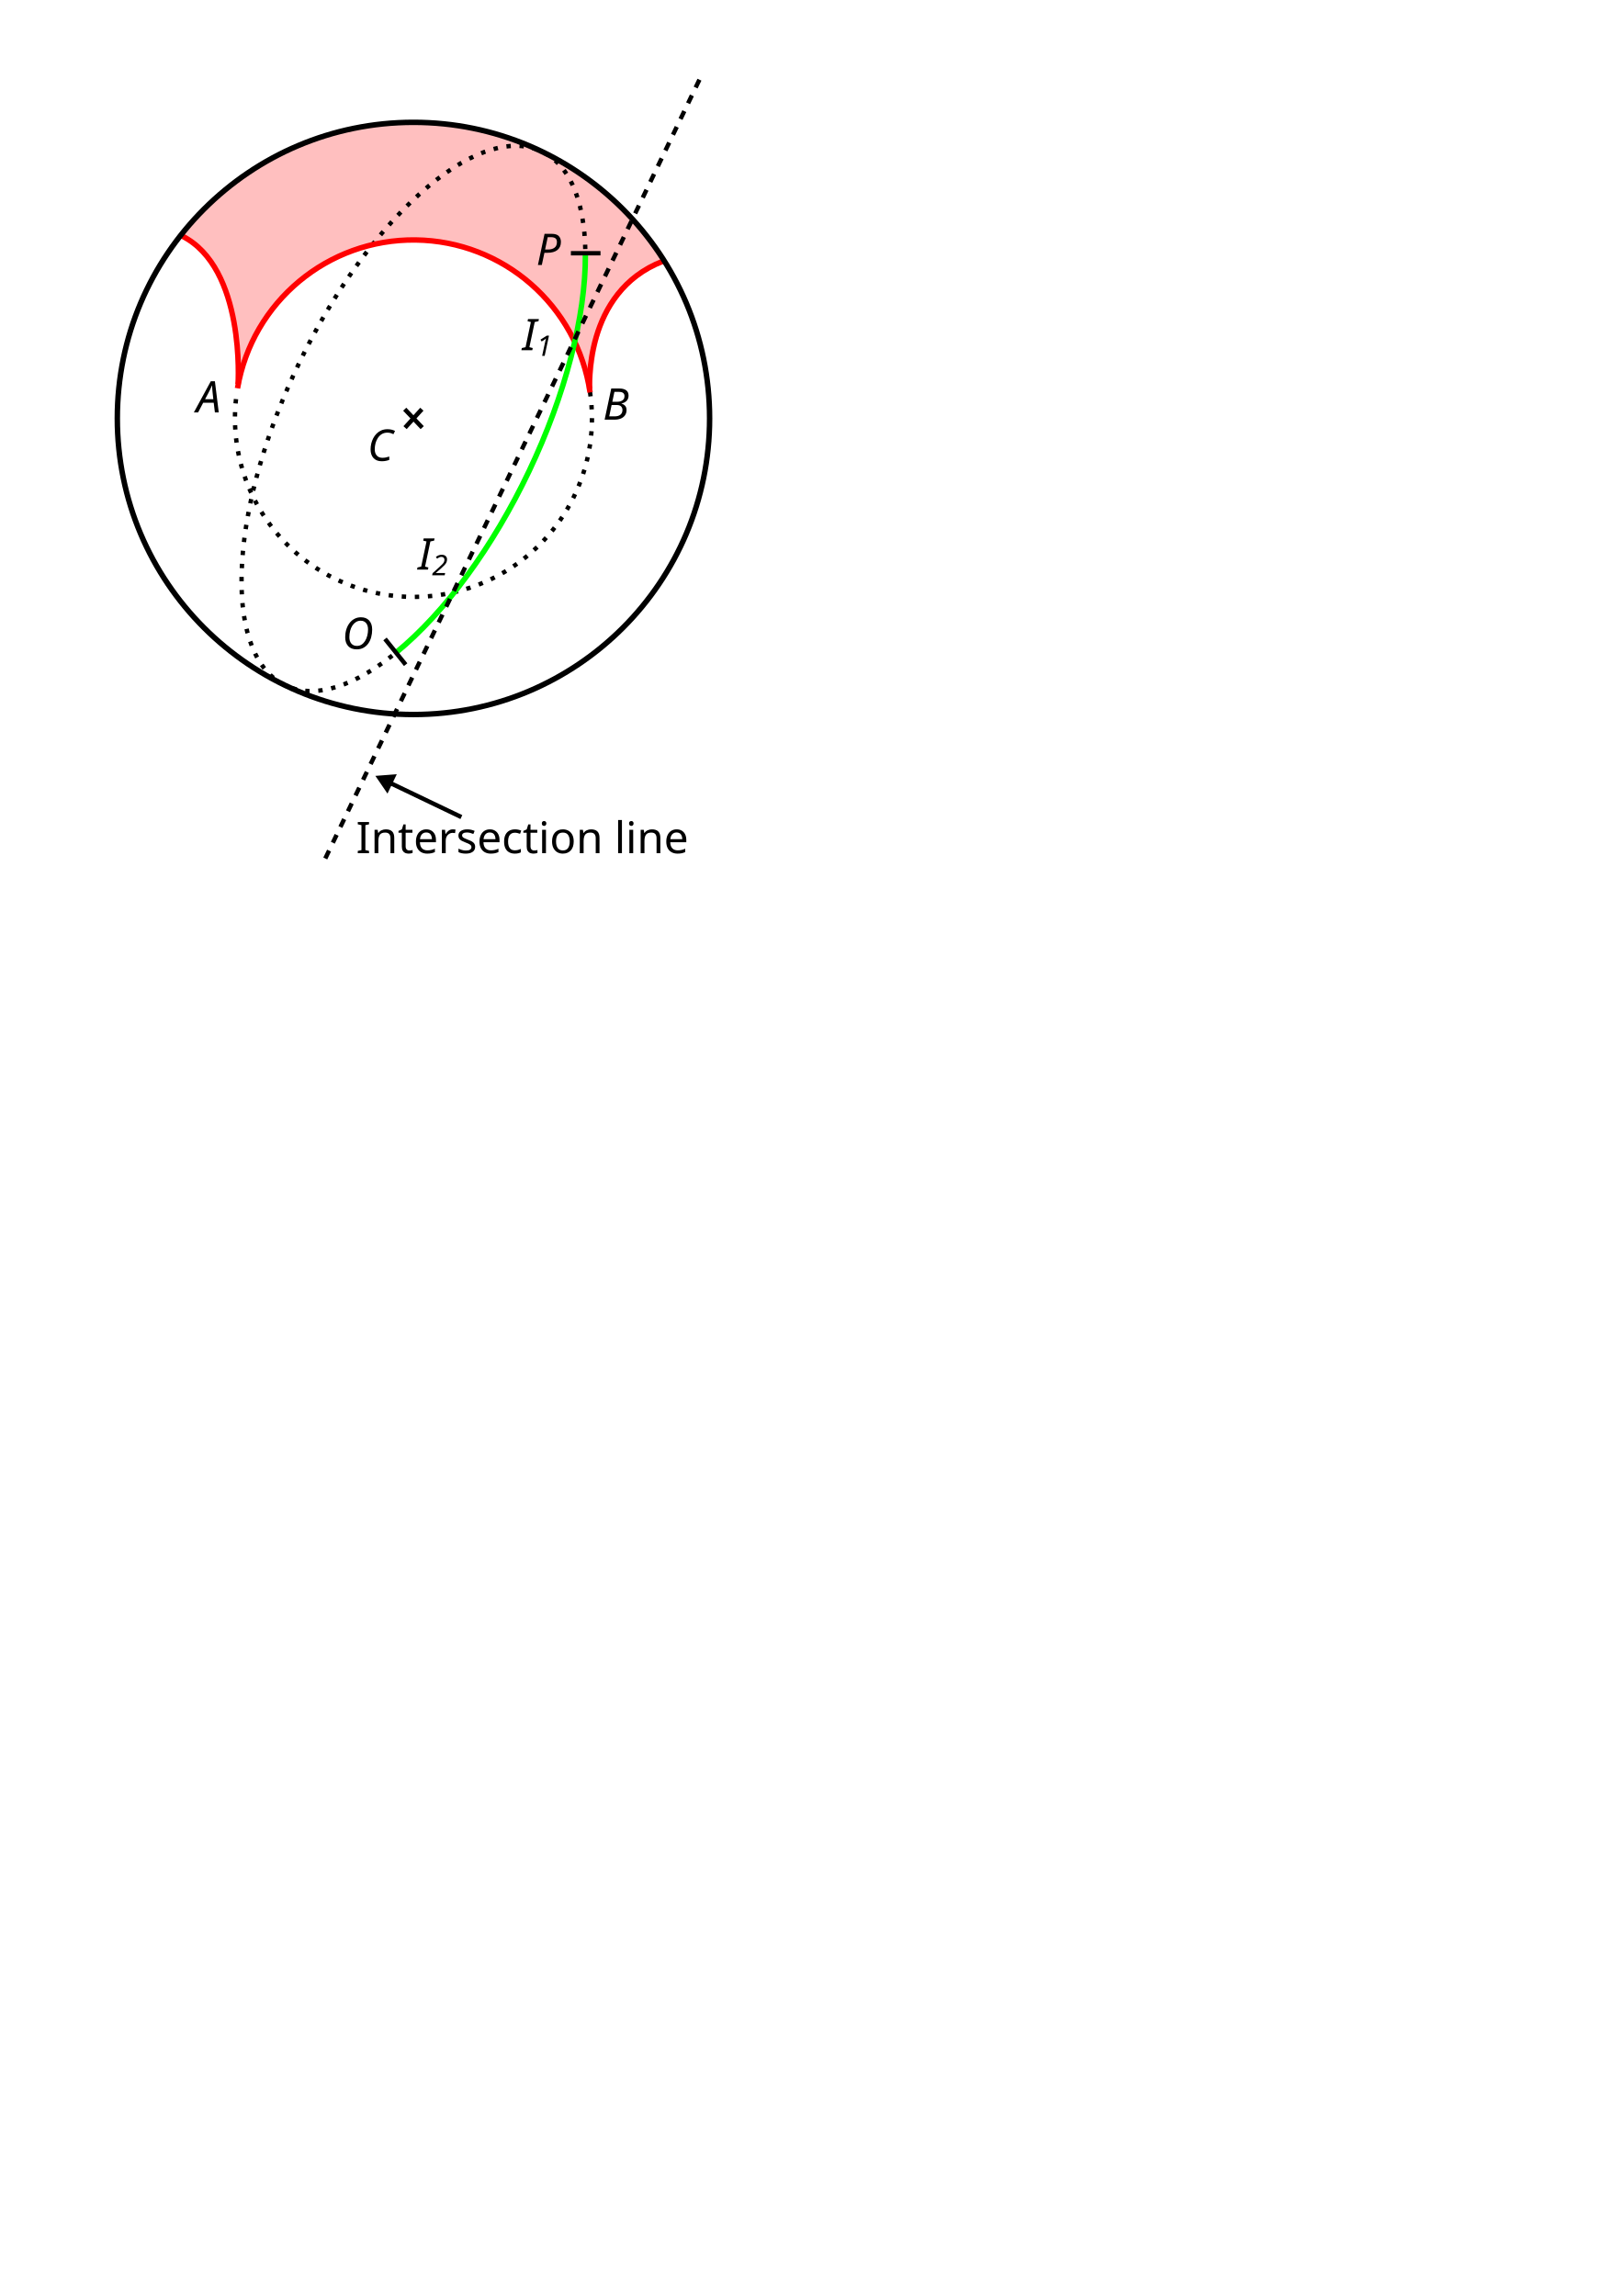
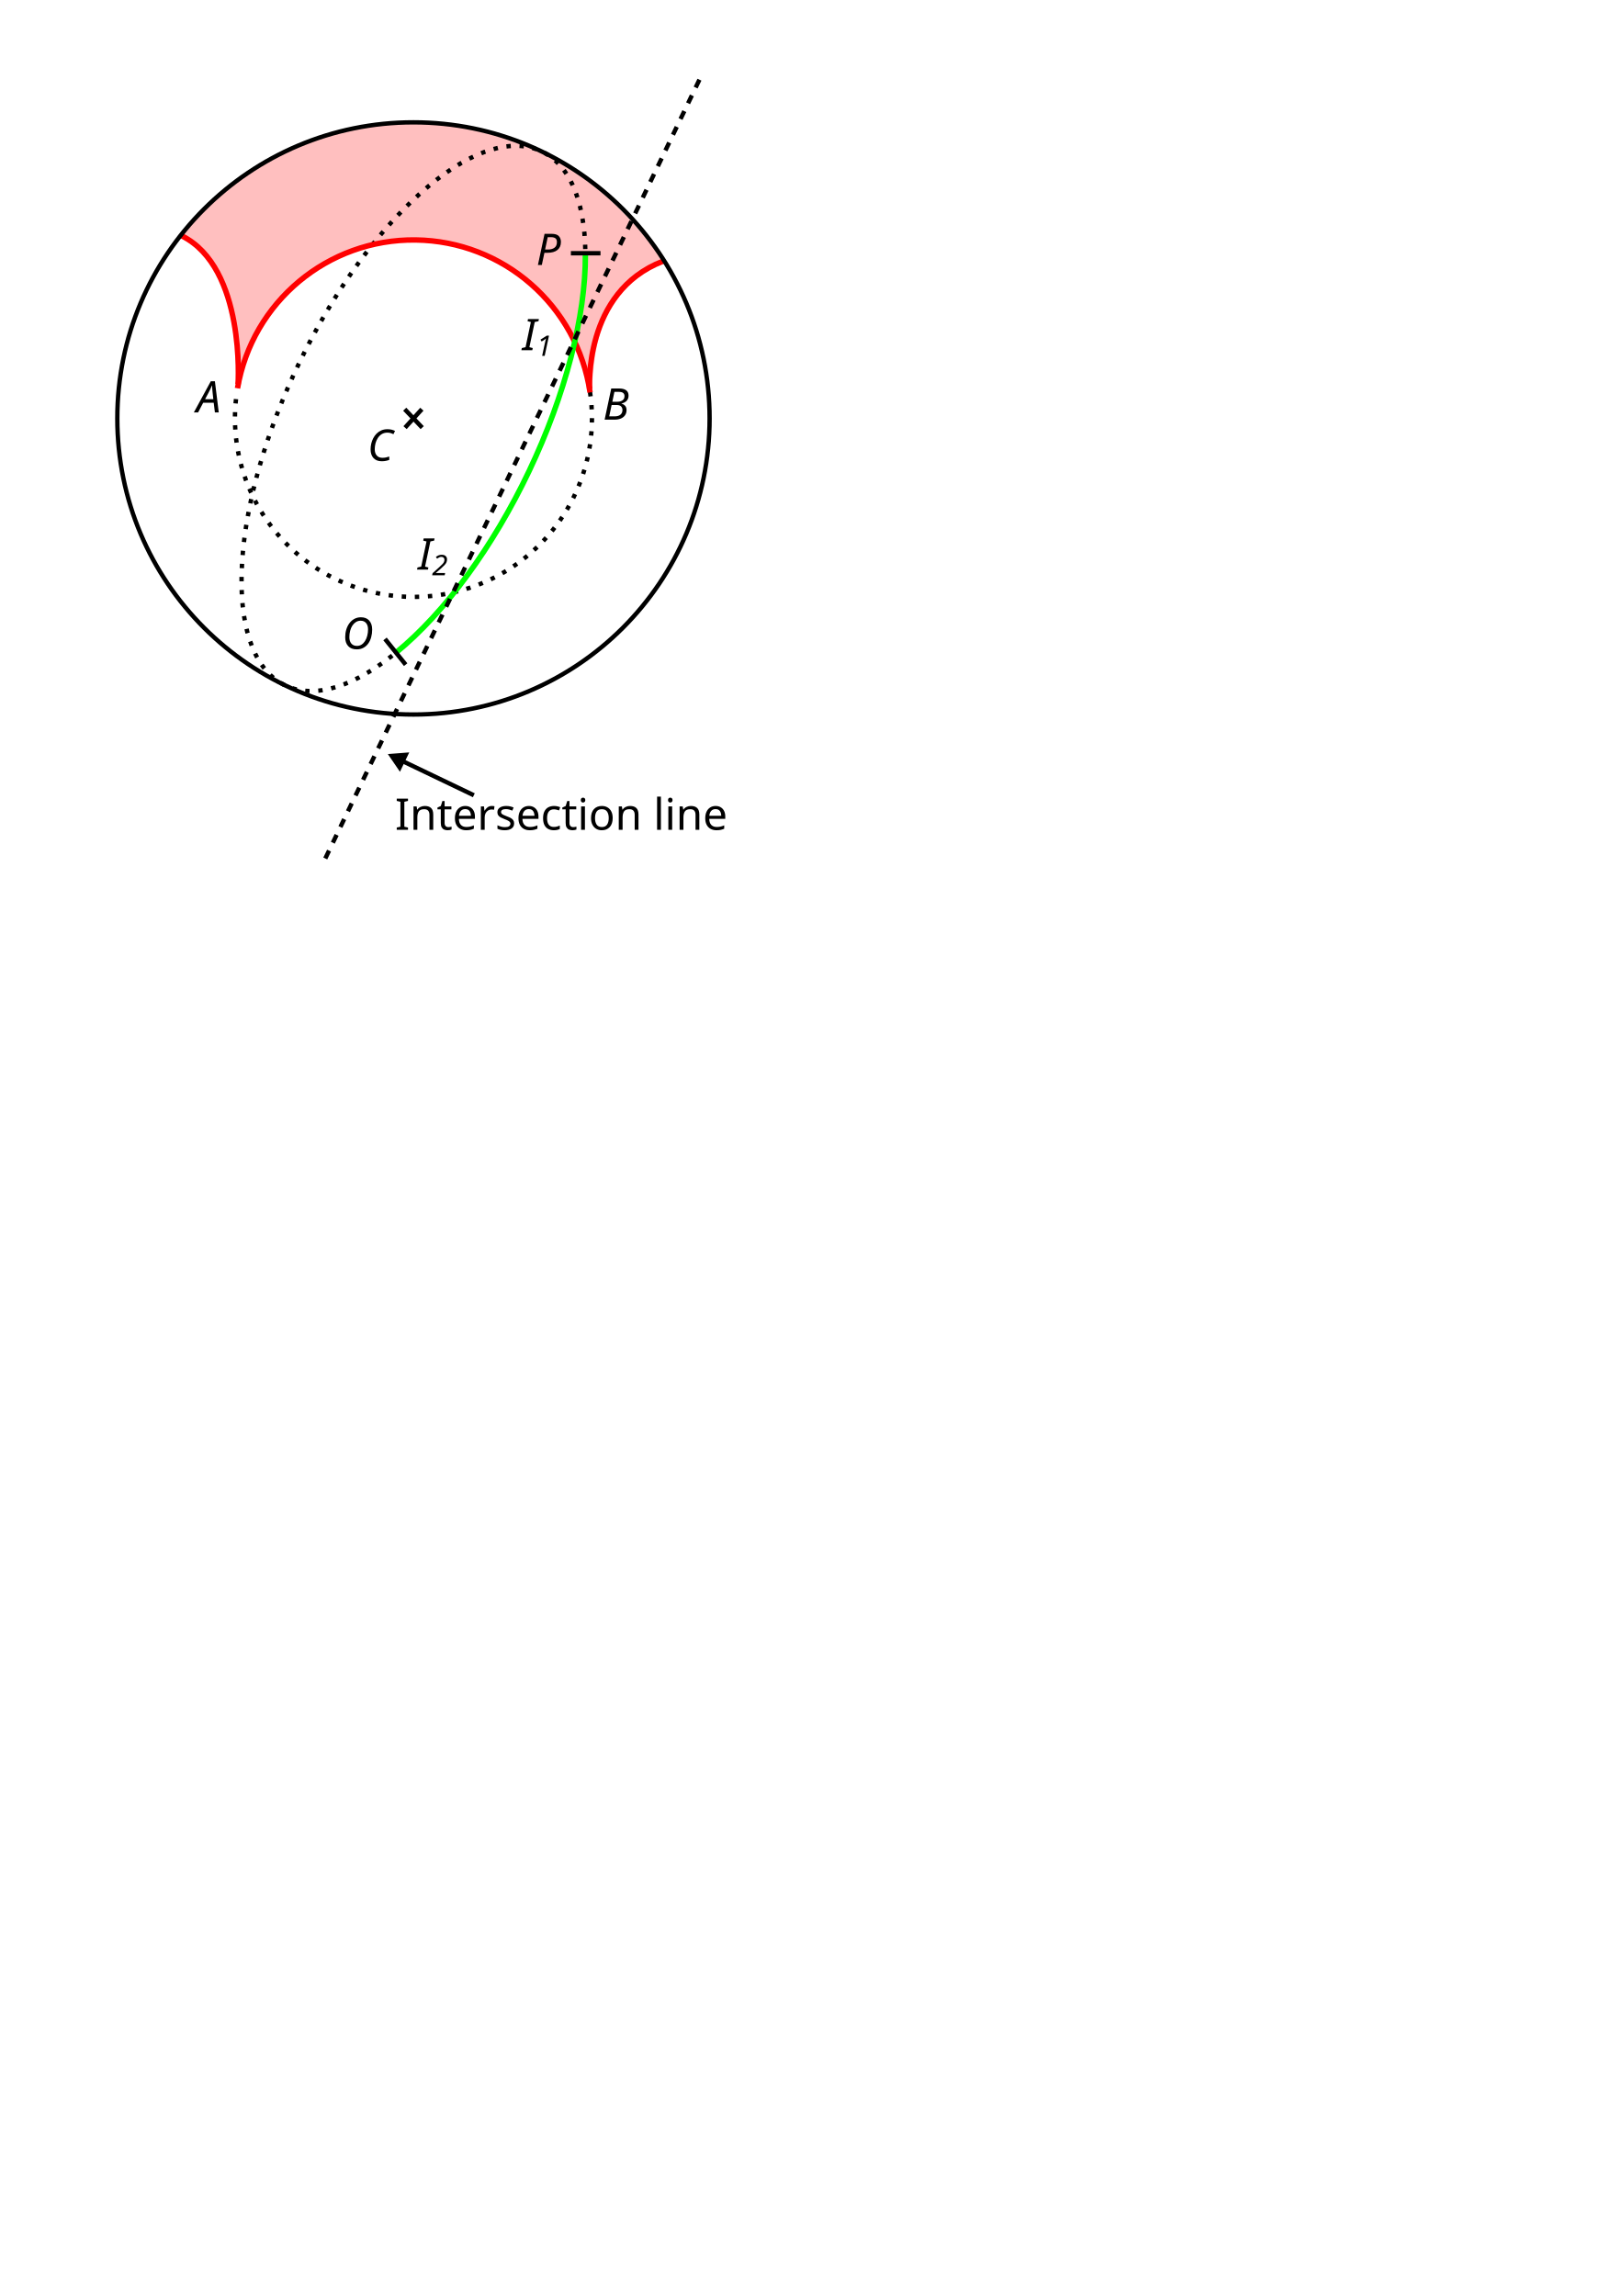
<svg xmlns="http://www.w3.org/2000/svg" width="210mm" height="297mm" viewBox="0 0 744.094 1052.362" id="svg2" version="1.1">
  <defs id="defs4">
    <marker orient="auto" refY="0.0" refX="0.0" id="TriangleOutM" style="overflow:visible">
      <path id="path4410" d="M 5.77,0.0 L -2.88,5.0 L -2.88,-5.0 L 5.77,0.0 z " style="fill-rule:evenodd;stroke:#000000;stroke-width:1pt;stroke-opacity:1;fill:#000000;fill-opacity:1" transform="scale(0.4)" />
    </marker>
  </defs>
  <g id="layer1">
    <path style="fill:none;fill-rule:evenodd;stroke:#ff0000;stroke-width:2.5;stroke-linecap:butt;stroke-linejoin:miter;stroke-miterlimit:4;stroke-dasharray:none;stroke-opacity:1" d="m 270.216,178.328 c 0,0 -3.03,-44.447 33.588,-58.589" id="path4190" />
    <path style="fill:none;fill-rule:evenodd;stroke:#ff0000;stroke-width:2.5;stroke-linecap:butt;stroke-linejoin:miter;stroke-miterlimit:4;stroke-dasharray:none;stroke-opacity:1" d="m 109.096,176.055 c 0,0 3.536,-53.286 -25.759,-67.933" id="path4188" />
    <path style="fill:#ff0000;fill-opacity:0.252;fill-rule:evenodd;stroke:none;stroke-width:1px;stroke-linecap:butt;stroke-linejoin:miter;stroke-opacity:1" d="m 108.591,178.58 c 16.847,-84.668 137.886,-97.48 162.635,0 1.684,-33.335 10.27,-47.73 32.83,-58.589 C 248.329,38.422 146.472,35.644 82.833,107.365 c 24.244,15.826 26.589,35.171 25.759,71.216 z" id="path4172" />
-     <circle style="fill:none;fill-opacity:1;stroke:#000000;stroke-width:2.5;stroke-miterlimit:4;stroke-dasharray:none;stroke-dashoffset:0;stroke-opacity:1" id="path4136" cx="189.475" cy="191.785" r="135.714" />
+     <circle style="fill:none;fill-opacity:1;stroke:#000000;stroke-width:2;stroke-miterlimit:4;stroke-dasharray:none;stroke-dashoffset:0;stroke-opacity:1" id="path4136" cx="189.475" cy="191.785" r="135.714" />
    <path style="fill:none;fill-opacity:1;stroke:#000000;stroke-width:2;stroke-miterlimit:4;stroke-dasharray:2, 4;stroke-dashoffset:0;stroke-opacity:1" id="path4140-8" d="m 270.384,179.699 a 81.807,81.807 0 0 1 -36.543,80.817 81.807,81.807 0 0 1 -88.695,0.024 81.807,81.807 0 0 1 -36.587,-80.797" />
    <path style="fill:none;fill-opacity:1;stroke:#000000;stroke-width:2;stroke-miterlimit:4;stroke-dasharray:2, 4;stroke-dashoffset:0;stroke-opacity:1" id="path4138-3" transform="matrix(0.9014003,0.4329867,-0.4329867,0.9014003,0,0)" d="m 292.15,193.037 a 58.213,135.757 0 0 1 -80.416,-8.444 58.213,135.757 0 0 1 0.086,-187.726 58.213,135.757 0 0 1 80.424,-8.043" />
    <path style="fill:none;fill-opacity:1;stroke:#ff0000;stroke-width:2.5;stroke-miterlimit:4;stroke-dasharray:none;stroke-dashoffset:0;stroke-opacity:1" id="path4140" d="m 108.843,177.968 a 81.807,81.807 0 0 1 81.598,-67.985 81.807,81.807 0 0 1 79.969,69.893" />
    <path style="fill:none;fill-opacity:1;stroke:#00ff00;stroke-width:2.5;stroke-miterlimit:4;stroke-dasharray:none;stroke-dashoffset:0;stroke-opacity:1" id="path4138" transform="matrix(0.9014003,0.4329867,-0.4329867,0.9014003,0,0)" d="M 292.388,-10.879 A 58.213,135.757 0 0 1 312.043,89.578 58.213,135.757 0 0 1 293.188,190.867" />
    <path style="fill:none;fill-rule:evenodd;stroke:#000000;stroke-width:2;stroke-linecap:butt;stroke-linejoin:miter;stroke-miterlimit:4;stroke-dasharray:none;stroke-opacity:1" d="m 176.439,292.856 9.464,11.786" id="path4174" />
    <path style="fill:none;fill-rule:evenodd;stroke:#000000;stroke-width:2;stroke-linecap:butt;stroke-linejoin:miter;stroke-miterlimit:4;stroke-dasharray:none;stroke-opacity:1" d="m 261.618,116.071 13.571,0" id="path4176" />
    <text xml:space="preserve" style="font-style:normal;font-weight:normal;font-size:20px;line-height:125%;font-family:sans-serif;letter-spacing:0px;word-spacing:0px;fill:#000000;fill-opacity:1;stroke:none;stroke-width:1px;stroke-linecap:butt;stroke-linejoin:miter;stroke-opacity:1" x="156.756" y="297.425" id="text4178">
      <tspan id="tspan4180" x="156.756" y="297.425" style="font-style:italic;font-variant:normal;font-weight:normal;font-stretch:normal;font-family:sans-serif;-inkscape-font-specification:'sans-serif Italic'">O</tspan>
    </text>
    <text xml:space="preserve" style="font-style:normal;font-weight:normal;font-size:20px;line-height:125%;font-family:sans-serif;letter-spacing:0px;word-spacing:0px;fill:#000000;fill-opacity:1;stroke:none;stroke-width:1px;stroke-linecap:butt;stroke-linejoin:miter;stroke-opacity:1" x="245.706" y="121.45" id="text4178-5">
      <tspan id="tspan4180-7" x="245.706" y="121.45" style="font-style:italic;font-variant:normal;font-weight:normal;font-stretch:normal;font-family:sans-serif;-inkscape-font-specification:'sans-serif Italic'">P</tspan>
    </text>
    <text xml:space="preserve" style="font-style:normal;font-weight:normal;font-size:20px;line-height:125%;font-family:sans-serif;letter-spacing:0px;word-spacing:0px;fill:#000000;fill-opacity:1;stroke:none;stroke-width:1px;stroke-linecap:butt;stroke-linejoin:miter;stroke-opacity:1" x="168.39" y="211.208" id="text4178-55">
      <tspan id="tspan4180-5" x="168.39" y="211.208" style="font-style:italic;font-variant:normal;font-weight:normal;font-stretch:normal;font-family:sans-serif;-inkscape-font-specification:'sans-serif Italic'">C</tspan>
    </text>
    <path style="fill:none;fill-rule:evenodd;stroke:#000000;stroke-width:2;stroke-linecap:butt;stroke-linejoin:miter;stroke-miterlimit:4;stroke-dasharray:4,4;stroke-dashoffset:0;stroke-opacity:1" d="M 149.068,393.475 322.138,33.17" id="path4272" />
-     <text xml:space="preserve" style="font-style:normal;font-weight:normal;font-size:20px;line-height:125%;font-family:sans-serif;letter-spacing:0px;word-spacing:0px;fill:#000000;fill-opacity:1;stroke:none;stroke-width:1px;stroke-linecap:butt;stroke-linejoin:miter;stroke-opacity:1" x="163.162" y="391.05" id="text4178-1">
-       <tspan id="tspan4180-2" x="163.162" y="391.05" style="font-style:normal;font-variant:normal;font-weight:normal;font-stretch:normal;font-family:sans-serif;-inkscape-font-specification:sans-serif">Intersection line</tspan>
+     <text xml:space="preserve" style="font-style:normal;font-weight:normal;font-size:20px;line-height:125%;font-family:sans-serif;letter-spacing:0px;word-spacing:0px;fill:#000000;fill-opacity:1;stroke:none;stroke-width:1px;stroke-linecap:butt;stroke-linejoin:miter;stroke-opacity:1" x="181.019" y="380.336" id="text4178-1">
+       <tspan id="tspan4180-2" x="181.019" y="380.336" style="font-style:normal;font-variant:normal;font-weight:normal;font-stretch:normal;font-family:sans-serif;-inkscape-font-specification:sans-serif">Intersection line</tspan>
    </text>
    <text xml:space="preserve" style="font-style:normal;font-weight:normal;font-size:20px;line-height:125%;font-family:sans-serif;letter-spacing:0px;word-spacing:0px;fill:#000000;fill-opacity:1;stroke:none;stroke-width:1px;stroke-linecap:butt;stroke-linejoin:miter;stroke-opacity:1" x="89.981" y="189.023" id="text4178-5-0">
      <tspan id="tspan4180-7-7" x="89.981" y="189.023" style="font-style:italic;font-variant:normal;font-weight:normal;font-stretch:normal;font-family:sans-serif;-inkscape-font-specification:'sans-serif Italic'">A</tspan>
    </text>
    <text xml:space="preserve" style="font-style:normal;font-weight:normal;font-size:20px;line-height:125%;font-family:sans-serif;letter-spacing:0px;word-spacing:0px;fill:#000000;fill-opacity:1;stroke:none;stroke-width:1px;stroke-linecap:butt;stroke-linejoin:miter;stroke-opacity:1" x="276.268" y="192.35" id="text4178-5-6">
      <tspan id="tspan4180-7-3" x="276.268" y="192.35" style="font-style:italic;font-variant:normal;font-weight:normal;font-stretch:normal;font-family:sans-serif;-inkscape-font-specification:'sans-serif Italic'">B</tspan>
    </text>
    <path style="display:inline;fill:none;fill-rule:evenodd;stroke:#000000;stroke-width:2;stroke-linecap:butt;stroke-linejoin:miter;stroke-miterlimit:4;stroke-dasharray:none;stroke-opacity:1" d="m 185.47,187.559 8.01,8.452" id="path4217" />
    <path style="display:inline;fill:none;fill-rule:evenodd;stroke:#000000;stroke-width:2;stroke-linecap:butt;stroke-linejoin:miter;stroke-miterlimit:4;stroke-dasharray:none;stroke-opacity:1" d="m 193.327,187.559 -7.704,8.452" id="path4217-4" />
    <text xml:space="preserve" style="font-style:normal;font-weight:normal;font-size:20px;line-height:125%;font-family:sans-serif;letter-spacing:0px;word-spacing:0px;fill:#000000;fill-opacity:1;stroke:none;stroke-width:1px;stroke-linecap:butt;stroke-linejoin:miter;stroke-opacity:1" x="191.523" y="261.081" id="text4178-5-0-3">
      <tspan id="tspan4180-7-7-4" x="191.523" y="261.081" style="font-style:italic;font-variant:normal;font-weight:normal;font-stretch:normal;font-family:sans-serif;-inkscape-font-specification:'sans-serif Italic'">I<tspan style="font-size:65%;baseline-shift:sub" id="tspan4257">2</tspan>
      </tspan>
    </text>
    <text xml:space="preserve" style="font-style:normal;font-weight:normal;font-size:20px;line-height:125%;font-family:sans-serif;letter-spacing:0px;word-spacing:0px;fill:#000000;fill-opacity:1;stroke:none;stroke-width:1px;stroke-linecap:butt;stroke-linejoin:miter;stroke-opacity:1" x="239.345" y="160.509" id="text4178-5-0-3-5">
      <tspan id="tspan4180-7-7-4-9" x="239.345" y="160.509" style="font-style:italic;font-variant:normal;font-weight:normal;font-stretch:normal;font-family:sans-serif;-inkscape-font-specification:'sans-serif Italic'">I<tspan style="font-size:65%;baseline-shift:sub" id="tspan4234-4">1</tspan>
      </tspan>
    </text>
-     <path style="fill:none;fill-rule:evenodd;stroke:#000000;stroke-width:2;stroke-linecap:butt;stroke-linejoin:miter;stroke-miterlimit:4;stroke-dasharray:none;stroke-opacity:1;marker-end:url(#TriangleOutM)" d="M 211.429,374.505 177.143,358.076" id="path4259" />
+     <path style="fill:none;fill-rule:evenodd;stroke:#000000;stroke-width:2;stroke-linecap:butt;stroke-linejoin:miter;stroke-miterlimit:4;stroke-dasharray:none;stroke-opacity:1;marker-end:url(#TriangleOutM)" d="M 217.143,364.505 182.857,348.076" id="path4259" />
  </g>
  <g id="layer2" style="display:none">
    <path style="fill:none;fill-rule:evenodd;stroke:#000000;stroke-width:2;stroke-linecap:butt;stroke-linejoin:miter;stroke-miterlimit:4;stroke-dasharray:none;stroke-opacity:1" d="m 255.529,157.45 15.632,-3.763" id="path4200" />
    <path style="fill:none;fill-rule:evenodd;stroke:#000000;stroke-width:2;stroke-linecap:butt;stroke-linejoin:miter;stroke-miterlimit:4;stroke-dasharray:none;stroke-opacity:1" d="m 204.091,264.534 7.54,13.084" id="path4200-4" />
    <path style="fill:none;fill-rule:evenodd;stroke:#a0a0a0;stroke-width:2.5;stroke-linecap:butt;stroke-linejoin:miter;stroke-miterlimit:4;stroke-dasharray:5, 2.5;stroke-dashoffset:0;stroke-opacity:1" d="m 263.345,155.569 -73.87,36.216" id="path4252" />
    <text xml:space="preserve" style="font-style:italic;font-variant:normal;font-weight:normal;font-stretch:normal;font-size:20px;line-height:125%;font-family:sans-serif;-inkscape-font-specification:'sans-serif Italic';letter-spacing:0px;word-spacing:0px;fill:#000000;fill-opacity:1;stroke:none;stroke-width:1px;stroke-linecap:butt;stroke-linejoin:miter;stroke-opacity:1" x="221.044" y="169.065" id="text4178-55-1">
      <tspan id="tspan4180-5-9" x="221.044" y="169.065" style="font-style:italic;font-variant:normal;font-weight:normal;font-stretch:normal;font-family:sans-serif;-inkscape-font-specification:'sans-serif Italic'">r</tspan>
    </text>
    <path style="fill:none;fill-rule:evenodd;stroke:#a0a0a0;stroke-width:2.5;stroke-linecap:butt;stroke-linejoin:miter;stroke-miterlimit:4;stroke-dasharray:5, 2.5;stroke-dashoffset:0;stroke-opacity:1" d="m 189.475,191.785 46.128,21.538" id="path4274" />
    <path style="fill:none;fill-rule:evenodd;stroke:#a0a0a0;stroke-width:2;stroke-linecap:butt;stroke-linejoin:miter;stroke-miterlimit:4;stroke-dasharray:2, 2;stroke-dashoffset:0;stroke-opacity:1" d="m 189.475,191.785 18.386,79.292" id="path4294" />
    <text xml:space="preserve" style="font-style:normal;font-weight:normal;font-size:20px;line-height:125%;font-family:sans-serif;letter-spacing:0px;word-spacing:0px;fill:#000000;fill-opacity:1;stroke:none;stroke-width:1px;stroke-linecap:butt;stroke-linejoin:miter;stroke-opacity:1" x="206.598" y="227.385" id="text4178-55-1-3">
      <tspan id="tspan4180-5-9-3" x="206.598" y="227.385" style="font-style:italic;font-variant:normal;font-weight:normal;font-stretch:normal;font-family:sans-serif;-inkscape-font-specification:'sans-serif Italic'">d<tspan style="font-style:italic;font-variant:normal;font-weight:normal;font-stretch:normal;font-size:65%;font-family:sans-serif;-inkscape-font-specification:'sans-serif Italic';baseline-shift:sub" id="tspan4314">l</tspan>
      </tspan>
    </text>
  </g>
</svg>
